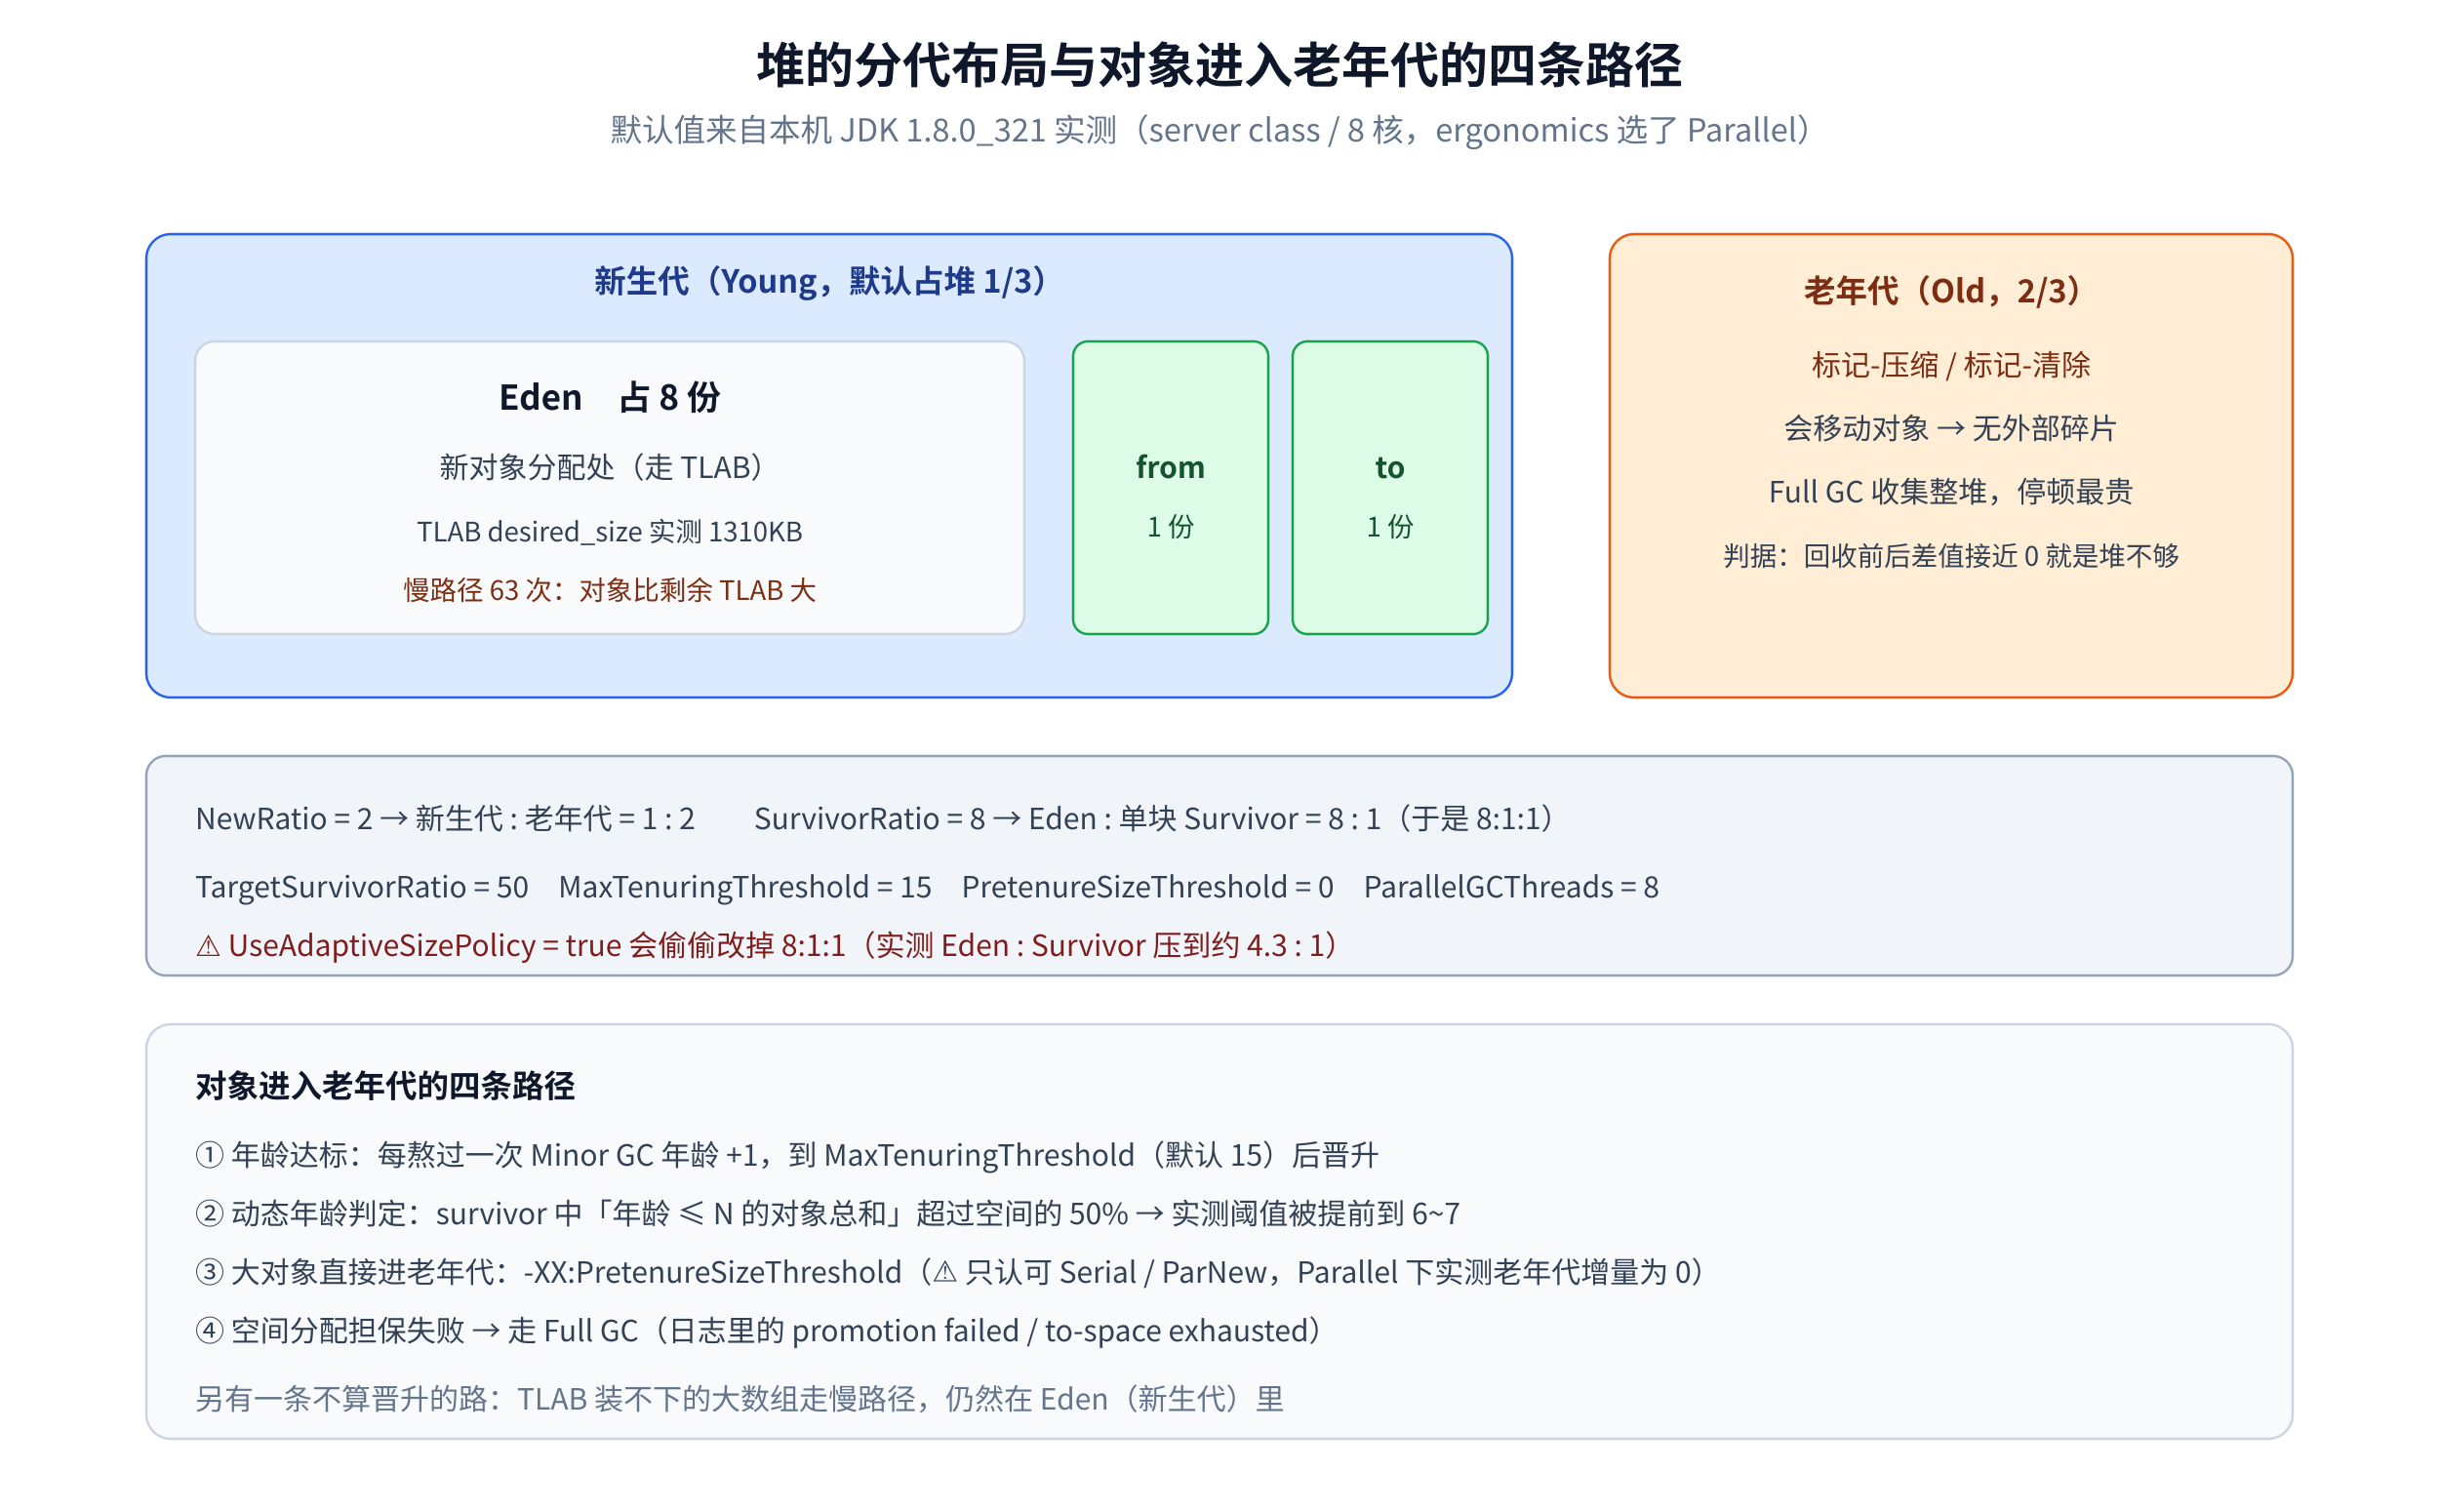
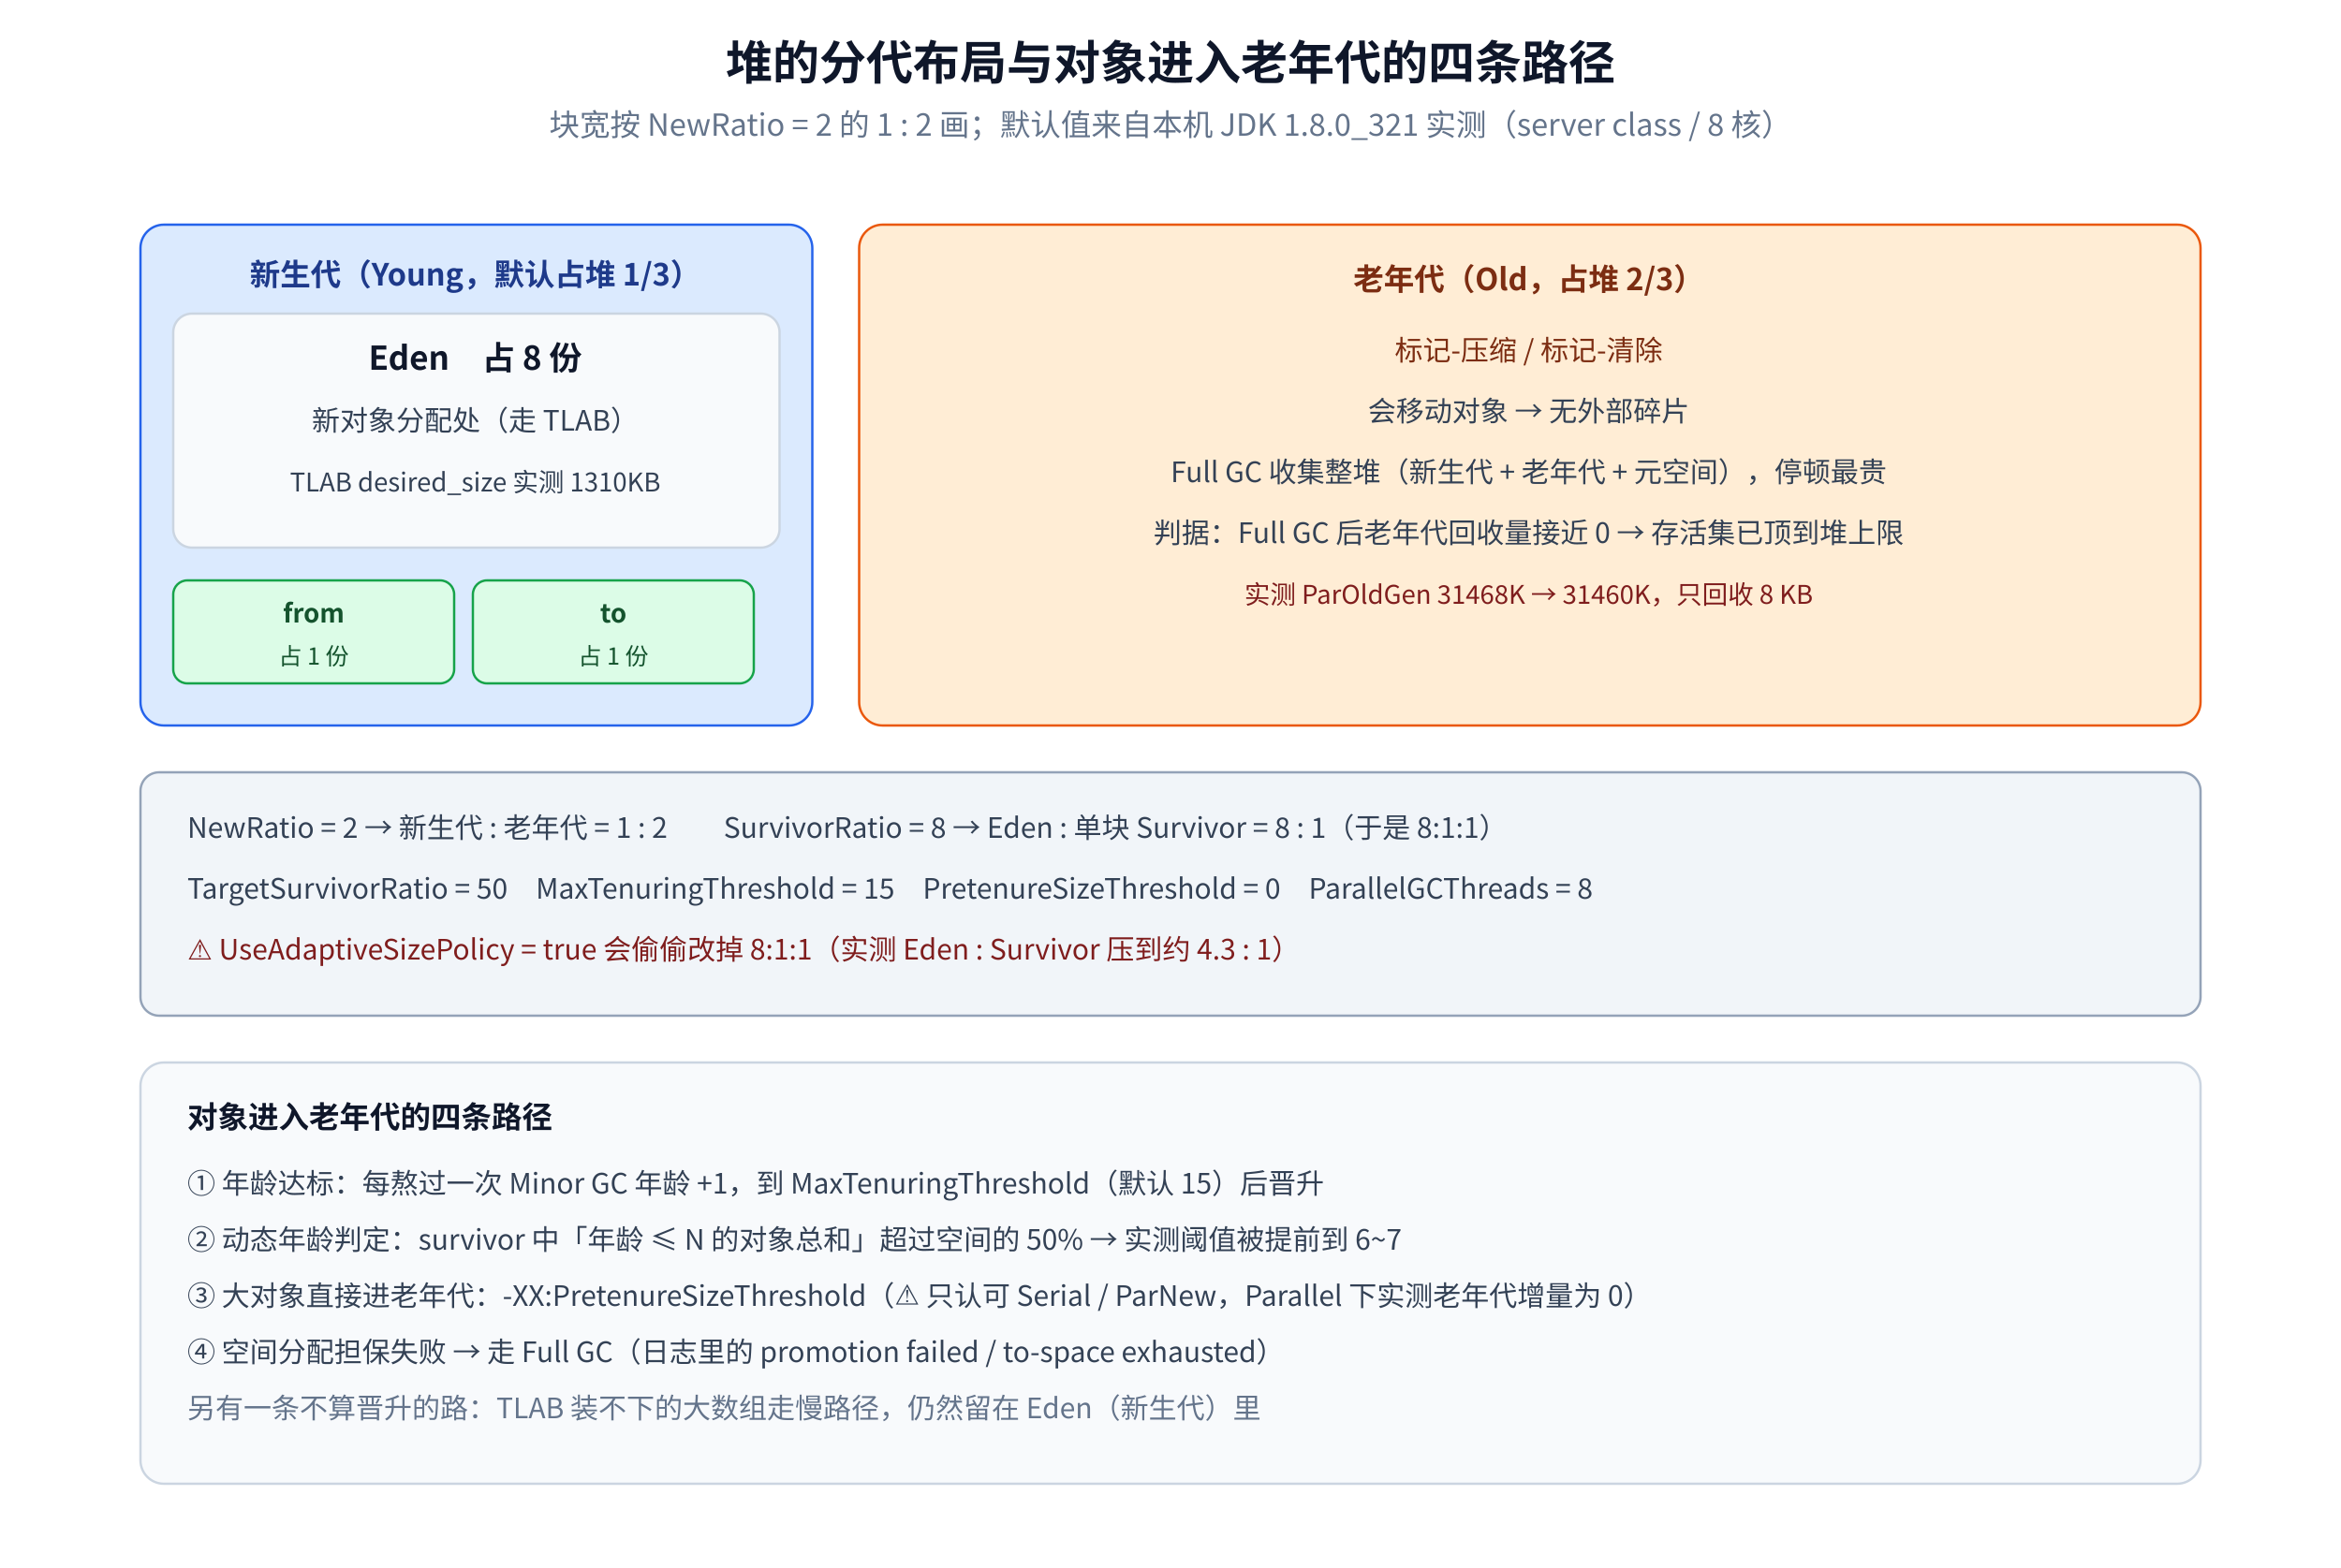
- <svg xmlns="http://www.w3.org/2000/svg" viewBox="0 0 1000 620" width="1000" height="620" font-family="Microsoft YaHei, PingFang SC, Noto Sans CJK SC, sans-serif">
-   <rect x="0" y="0" width="1000" height="620" fill="#ffffff" />
+ <svg xmlns="http://www.w3.org/2000/svg" viewBox="0 0 1000 670" width="1000" height="670" font-family="Microsoft YaHei, PingFang SC, Noto Sans CJK SC, sans-serif">
+   <rect x="0" y="0" width="1000" height="670" fill="#ffffff" />
  <text x="500" y="34" text-anchor="middle" font-size="20" font-weight="bold" fill="#0f172a">堆的分代布局与对象进入老年代的四条路径</text>
-   <text x="500" y="58" text-anchor="middle" font-size="13" fill="#64748b">默认值来自本机 JDK 1.8.0_321 实测（server class / 8 核，ergonomics 选了 Parallel）</text>
-   <rect x="60" y="96" width="560" height="190" rx="10" fill="#dbeafe" stroke="#2563eb" />
-   <text x="340" y="120" font-size="13" font-weight="700" text-anchor="middle" fill="#1e3a8a">新生代（Young，默认占堆 1/3）</text>
-   <rect x="80" y="140" width="340" height="120" rx="8" fill="#f8fafc" stroke="#cbd5e1" />
-   <text x="250" y="168" font-size="14" font-weight="700" text-anchor="middle" fill="#0f172a">Eden　占 8 份</text>
-   <text x="250" y="196" font-size="12" text-anchor="middle" fill="#334155">新对象分配处（走 TLAB）</text>
-   <text x="250" y="222" font-size="11" text-anchor="middle" fill="#334155">TLAB desired_size 实测 1310KB</text>
-   <text x="250" y="246" font-size="11" text-anchor="middle" fill="#7c2d12">慢路径 63 次：对象比剩余 TLAB 大</text>
-   <rect x="440" y="140" width="80" height="120" rx="6" fill="#dcfce7" stroke="#16a34a" />
-   <text x="480" y="196" font-size="12" font-weight="700" text-anchor="middle" fill="#14532d">from</text>
-   <text x="480" y="220" font-size="11" text-anchor="middle" fill="#14532d">1 份</text>
-   <rect x="530" y="140" width="80" height="120" rx="6" fill="#dcfce7" stroke="#16a34a" />
-   <text x="570" y="196" font-size="12" font-weight="700" text-anchor="middle" fill="#14532d">to</text>
-   <text x="570" y="220" font-size="11" text-anchor="middle" fill="#14532d">1 份</text>
-   <rect x="660" y="96" width="280" height="190" rx="10" fill="#ffedd5" stroke="#ea580c" />
-   <text x="800" y="124" font-size="13" font-weight="700" text-anchor="middle" fill="#7c2d12">老年代（Old，2/3）</text>
-   <text x="800" y="154" font-size="12" text-anchor="middle" fill="#7c2d12">标记-压缩 / 标记-清除</text>
-   <text x="800" y="180" font-size="12" text-anchor="middle" fill="#334155">会移动对象 → 无外部碎片</text>
-   <text x="800" y="206" font-size="12" text-anchor="middle" fill="#334155">Full GC 收集整堆，停顿最贵</text>
-   <text x="800" y="232" font-size="11" text-anchor="middle" fill="#334155">判据：回收前后差值接近 0 就是堆不够</text>
-   <rect x="60" y="310" width="880" height="90" rx="8" fill="#f1f5f9" stroke="#94a3b8" />
-   <text x="80" y="340" font-size="12" fill="#334155">NewRatio = 2 → 新生代 : 老年代 = 1 : 2　　SurvivorRatio = 8 → Eden : 单块 Survivor = 8 : 1（于是 8:1:1）</text>
-   <text x="80" y="368" font-size="12" fill="#334155">TargetSurvivorRatio = 50　MaxTenuringThreshold = 15　PretenureSizeThreshold = 0　ParallelGCThreads = 8</text>
-   <text x="80" y="392" font-size="12" fill="#7f1d1d">⚠️ UseAdaptiveSizePolicy = true 会偷偷改掉 8:1:1（实测 Eden : Survivor 压到约 4.3 : 1）</text>
-   <rect x="60" y="420" width="880" height="170" rx="10" fill="#f8fafc" stroke="#cbd5e1" />
-   <text x="80" y="450" font-size="13" font-weight="700" fill="#0f172a">对象进入老年代的四条路径</text>
-   <text x="80" y="478" font-size="12" fill="#334155">① 年龄达标：每熬过一次 Minor GC 年龄 +1，到 MaxTenuringThreshold（默认 15）后晋升</text>
-   <text x="80" y="502" font-size="12" fill="#334155">② 动态年龄判定：survivor 中「年龄 ≤ N 的对象总和」超过空间的 50% → 实测阈值被提前到 6~7</text>
-   <text x="80" y="526" font-size="12" fill="#334155">③ 大对象直接进老年代：-XX:PretenureSizeThreshold（⚠️ 只认可 Serial / ParNew，Parallel 下实测老年代增量为 0）</text>
-   <text x="80" y="550" font-size="12" fill="#334155">④ 空间分配担保失败 → 走 Full GC（日志里的 promotion failed / to-space exhausted）</text>
-   <text x="80" y="578" font-size="12" fill="#64748b">另有一条不算晋升的路：TLAB 装不下的大数组走慢路径，仍然在 Eden（新生代）里</text>
+   <text x="500" y="58" text-anchor="middle" font-size="13" fill="#64748b">块宽按 NewRatio = 2 的 1 : 2 画；默认值来自本机 JDK 1.8.0_321 实测（server class / 8 核）</text>
+   <rect x="60" y="96" width="287" height="214" rx="10" fill="#dbeafe" stroke="#2563eb" />
+   <text x="203" y="122" font-size="13" font-weight="700" text-anchor="middle" fill="#1e3a8a">新生代（Young，默认占堆 1/3）</text>
+   <rect x="74" y="134" width="259" height="100" rx="8" fill="#f8fafc" stroke="#cbd5e1" />
+   <text x="203" y="158" font-size="14" font-weight="700" text-anchor="middle" fill="#0f172a">Eden　占 8 份</text>
+   <text x="203" y="184" font-size="12" text-anchor="middle" fill="#334155">新对象分配处（走 TLAB）</text>
+   <text x="203" y="210" font-size="11" text-anchor="middle" fill="#334155">TLAB desired_size 实测 1310KB</text>
+   <rect x="74" y="248" width="120" height="44" rx="6" fill="#dcfce7" stroke="#16a34a" />
+   <text x="134" y="266" font-size="11" font-weight="700" text-anchor="middle" fill="#14532d">from</text>
+   <text x="134" y="284" font-size="10" text-anchor="middle" fill="#14532d">占 1 份</text>
+   <rect x="202" y="248" width="120" height="44" rx="6" fill="#dcfce7" stroke="#16a34a" />
+   <text x="262" y="266" font-size="11" font-weight="700" text-anchor="middle" fill="#14532d">to</text>
+   <text x="262" y="284" font-size="10" text-anchor="middle" fill="#14532d">占 1 份</text>
+   <rect x="367" y="96" width="573" height="214" rx="10" fill="#ffedd5" stroke="#ea580c" />
+   <text x="653" y="124" font-size="13" font-weight="700" text-anchor="middle" fill="#7c2d12">老年代（Old，占堆 2/3）</text>
+   <text x="653" y="154" font-size="12" text-anchor="middle" fill="#7c2d12">标记-压缩 / 标记-清除</text>
+   <text x="653" y="180" font-size="12" text-anchor="middle" fill="#334155">会移动对象 → 无外部碎片</text>
+   <text x="653" y="206" font-size="12" text-anchor="middle" fill="#334155">Full GC 收集整堆（新生代 + 老年代 + 元空间），停顿最贵</text>
+   <text x="653" y="232" font-size="12" text-anchor="middle" fill="#334155">判据：Full GC 后老年代回收量接近 0 → 存活集已顶到堆上限</text>
+   <text x="653" y="258" font-size="11" text-anchor="middle" fill="#7f1d1d">实测 ParOldGen 31468K → 31460K，只回收 8 KB</text>
+   <rect x="60" y="330" width="880" height="104" rx="8" fill="#f1f5f9" stroke="#94a3b8" />
+   <text x="80" y="358" font-size="12" fill="#334155">NewRatio = 2 → 新生代 : 老年代 = 1 : 2　　SurvivorRatio = 8 → Eden : 单块 Survivor = 8 : 1（于是 8:1:1）</text>
+   <text x="80" y="384" font-size="12" fill="#334155">TargetSurvivorRatio = 50　MaxTenuringThreshold = 15　PretenureSizeThreshold = 0　ParallelGCThreads = 8</text>
+   <text x="80" y="410" font-size="12" fill="#7f1d1d">⚠️ UseAdaptiveSizePolicy = true 会偷偷改掉 8:1:1（实测 Eden : Survivor 压到约 4.3 : 1）</text>
+   <rect x="60" y="454" width="880" height="180" rx="10" fill="#f8fafc" stroke="#cbd5e1" />
+   <text x="80" y="482" font-size="13" font-weight="700" fill="#0f172a">对象进入老年代的四条路径</text>
+   <text x="80" y="510" font-size="12" fill="#334155">① 年龄达标：每熬过一次 Minor GC 年龄 +1，到 MaxTenuringThreshold（默认 15）后晋升</text>
+   <text x="80" y="534" font-size="12" fill="#334155">② 动态年龄判定：survivor 中「年龄 ≤ N 的对象总和」超过空间的 50% → 实测阈值被提前到 6~7</text>
+   <text x="80" y="558" font-size="12" fill="#334155">③ 大对象直接进老年代：-XX:PretenureSizeThreshold（⚠️ 只认可 Serial / ParNew，Parallel 下实测老年代增量为 0）</text>
+   <text x="80" y="582" font-size="12" fill="#334155">④ 空间分配担保失败 → 走 Full GC（日志里的 promotion failed / to-space exhausted）</text>
+   <text x="80" y="606" font-size="12" fill="#64748b">另有一条不算晋升的路：TLAB 装不下的大数组走慢路径，仍然留在 Eden（新生代）里</text>
</svg>
